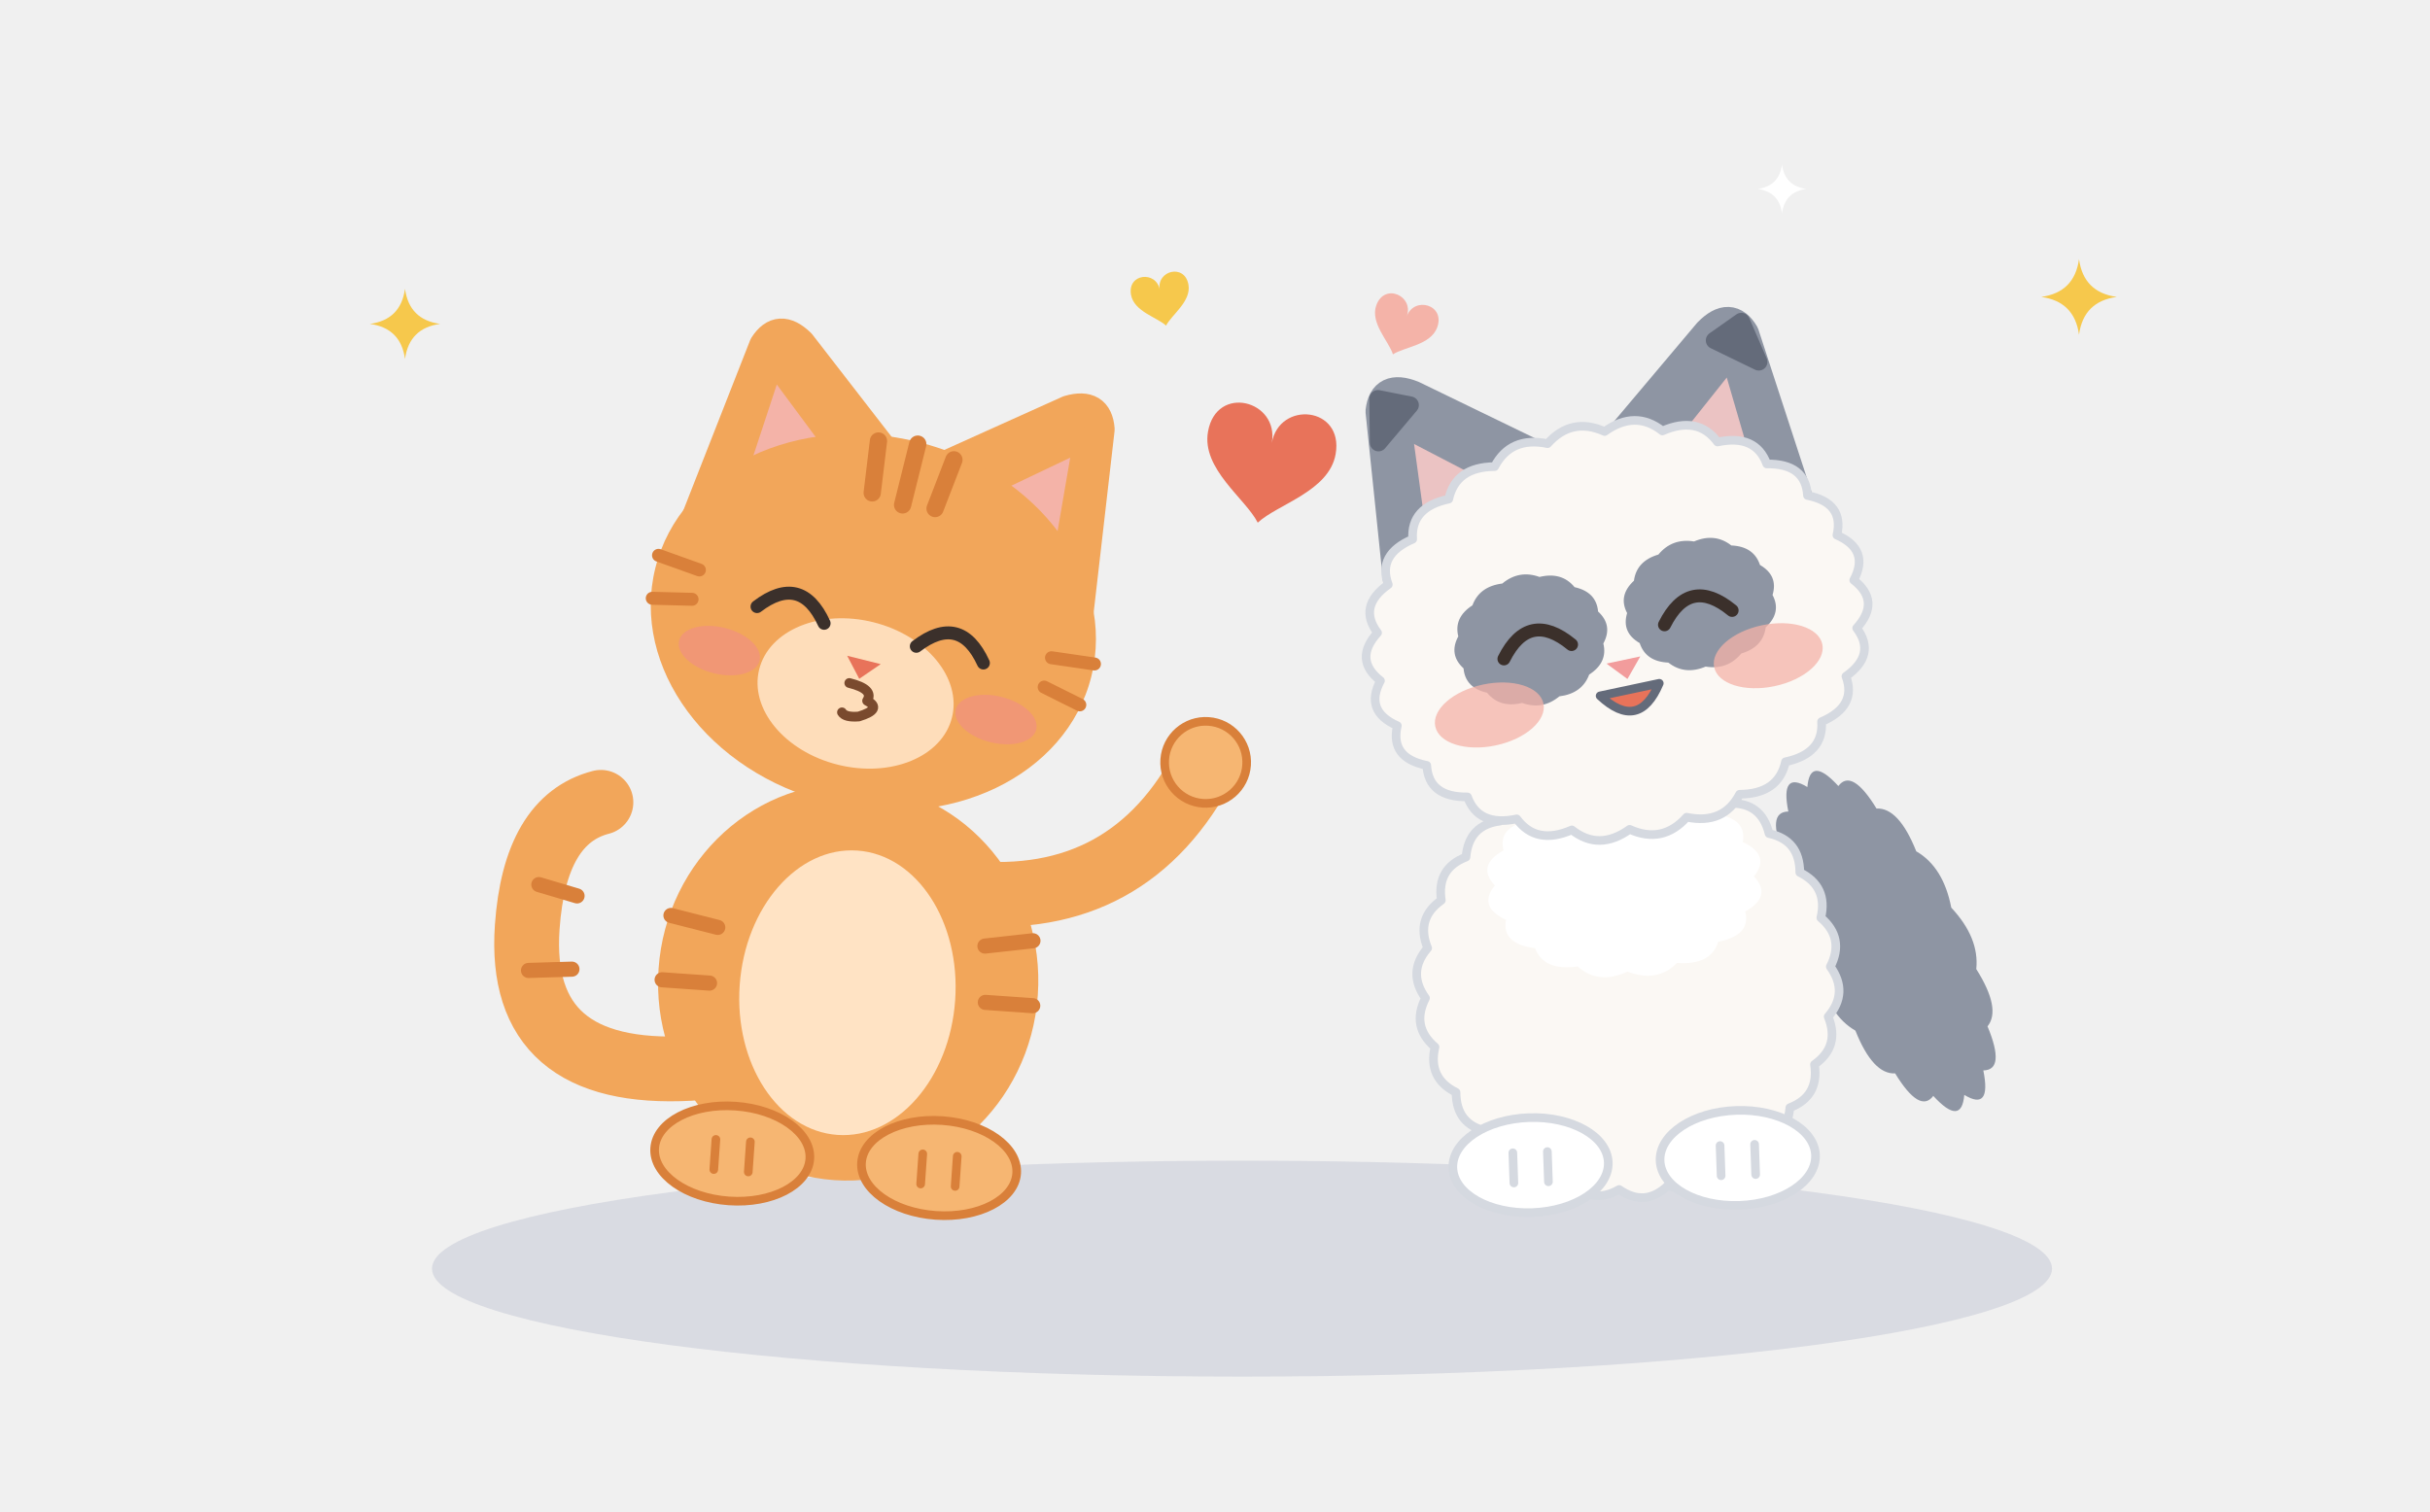
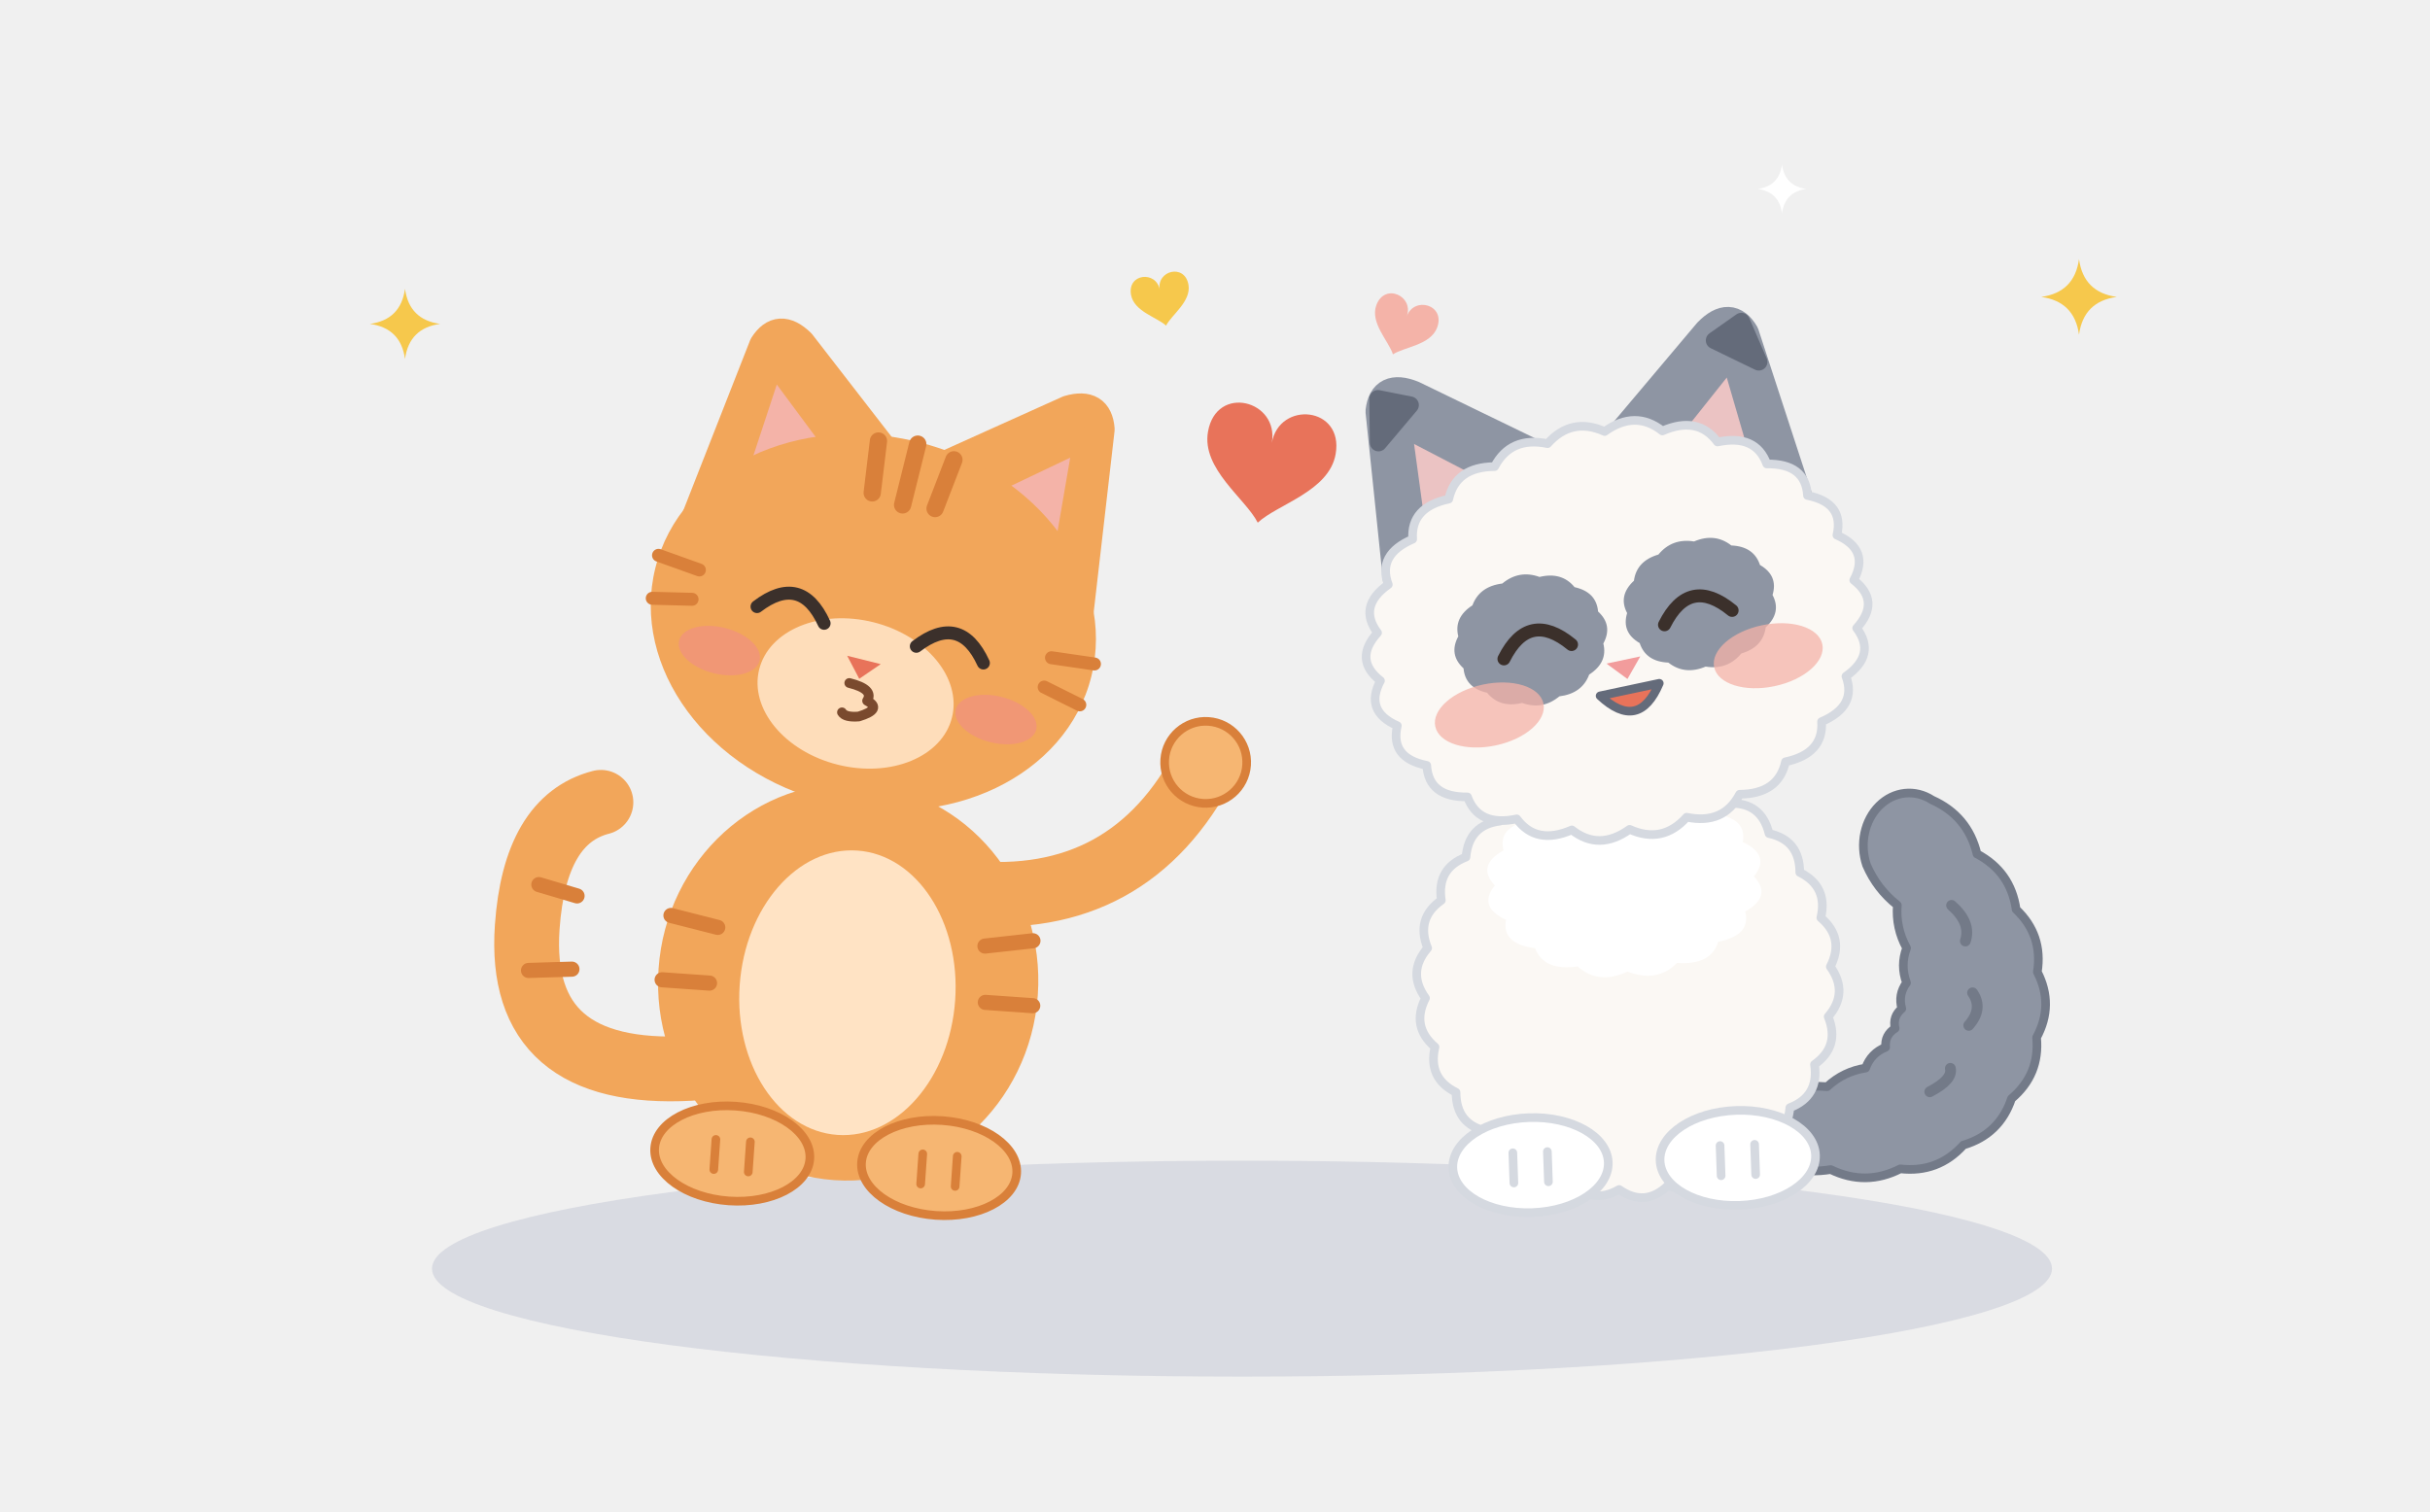
<svg xmlns="http://www.w3.org/2000/svg" width="900" height="560" viewBox="0 0 900 560">
  <ellipse cx="460" cy="470" rx="300" ry="40" fill="#2B3A75" opacity="0.12" />
  <path transform="translate(470 170) rotate(10) scale(1.0)" d="M0 -6 C0 -22 -24 -24 -24 -6 C-24 8 -6 16 0 24 C6 16 24 8 24 -6 C24 -24 0 -22 0 -6Z" fill="#E8735A" opacity="1" />
  <path transform="translate(520 120) rotate(20) scale(0.5)" d="M0 -6 C0 -22 -24 -24 -24 -6 C-24 8 -6 16 0 24 C6 16 24 8 24 -6 C24 -24 0 -22 0 -6Z" fill="#F4B3A8" opacity="1" />
  <path transform="translate(430 110) rotate(-10) scale(0.45)" d="M0 -6 C0 -22 -24 -24 -24 -6 C-24 8 -6 16 0 24 C6 16 24 8 24 -6 C24 -24 0 -22 0 -6Z" fill="#F6C84C" opacity="1" />
  <path transform="translate(150 120) scale(1.3)" d="M0 -10 Q1.2 -1.2 10 0 Q1.2 1.2 0 10 Q-1.2 1.2 -10 0 Q-1.2 -1.2 0 -10Z" fill="#F6C84C" />
  <path transform="translate(770 110) scale(1.4)" d="M0 -10 Q1.2 -1.2 10 0 Q1.2 1.2 0 10 Q-1.2 1.2 -10 0 Q-1.2 -1.2 0 -10Z" fill="#F6C84C" />
  <path transform="translate(660 70) scale(0.9)" d="M0 -10 Q1.2 -1.2 10 0 Q1.2 1.2 0 10 Q-1.2 1.2 -10 0 Q-1.2 -1.2 0 -10Z" fill="#fff" />
  <g transform="translate(600 280) scale(0.8) rotate(-2)">
    <g transform="scale(1 1)">
-       <g transform="translate(120 90) rotate(-25)">
-         <path d="M34.0 0.0 Q39.3 18.4 31.4 30.6 Q33.4 52.4 24.0 56.6 Q22.3 78.5 13.0 73.9 Q7.8 92.6 0.0 80.0 Q-7.8 92.6 -13.0 73.9 Q-22.3 78.5 -24.0 56.6 Q-33.4 52.4 -31.4 30.6 Q-39.3 18.4 -34.0 0.0 Q-39.3 -18.4 -31.4 -30.6 Q-33.4 -52.4 -24.0 -56.6 Q-22.3 -78.5 -13.0 -73.9 Q-7.8 -92.6 -0.0 -80.0 Q7.8 -92.6 13.0 -73.9 Q22.3 -78.5 24.0 -56.6 Q33.4 -52.4 31.4 -30.6 Q39.3 -18.4 34.0 0.0Z" fill="#8E95A3" />
-       </g>
+       <path d="M57.1 184.7 Q71.6 197.4 90.8 194.9 Q106.7 203.3 123.0 195.7 Q140.4 198.3 152.6 185.7 Q169.5 181.3 175.6 165.0 Q189.2 154.3 188.2 137.1 Q196.9 122.3 189.6 106.8 Q192.9 89.8 180.8 77.5 Q178.9 60.0 163.6 51.2 Q160.0 33.5 143.7 25.5 A21.4 24.6 0 0 0 112.3 54.5 Q116.7 65.8 125.9 73.6 Q124.7 84.1 129.5 93.6 Q126.2 101.5 128.9 109.7 Q124.7 115.0 126.3 121.6 Q121.8 125.1 122.9 130.6 Q117.9 133.5 118.2 139.2 Q111.3 141.7 108.6 148.5 Q98.4 149.7 90.5 156.5 Q76.4 154.9 62.9 159.3Z" fill="#8E95A3" stroke="#737A88" stroke-width="4" stroke-linejoin="round" />
+       <path d="M137.9 160.5 Q148.8 155.3 147.8 150.0" fill="none" stroke="#737A88" stroke-width="5" stroke-linecap="round" />
+       <path d="M157.0 130.4 Q164.1 122.9 159.3 115.4" fill="none" stroke="#737A88" stroke-width="5" stroke-linecap="round" />
+       <path d="M156.8 91.3 Q159.9 83.0 151.0 74.6" fill="none" stroke="#737A88" stroke-width="5" stroke-linecap="round" />
    </g>
    <path d="M92.1 124.1 Q97.2 138.0 85.0 146.0 Q86.7 160.8 72.9 165.6 Q71.1 180.4 56.6 181.7 Q51.4 195.5 37.0 193.3 Q28.6 205.5 15.2 199.7 Q4.3 209.5 -7.4 200.7 Q-20.4 207.6 -29.6 196.1 Q-43.8 199.6 -50.1 186.2 Q-64.7 186.1 -67.7 171.6 Q-81.8 168.0 -81.3 153.1 Q-94.2 146.1 -90.3 131.8 Q-101.1 121.9 -93.9 109.0 Q-102.1 96.7 -92.1 85.9 Q-97.2 72.0 -85.0 64.0 Q-86.7 49.2 -72.9 44.4 Q-71.1 29.6 -56.6 28.3 Q-51.4 14.5 -37.0 16.7 Q-28.6 4.5 -15.2 10.3 Q-4.3 0.5 7.4 9.3 Q20.4 2.4 29.6 13.9 Q43.8 10.4 50.1 23.8 Q64.7 23.9 67.7 38.4 Q81.8 42.0 81.3 56.9 Q94.2 63.9 90.3 78.2 Q101.1 88.1 93.9 101.0 Q102.1 113.3 92.1 124.1Z" fill="#FBF8F4" stroke="#D5D9E0" stroke-width="4" stroke-linejoin="round" />
    <path d="M60.0 58.0 Q68.3 67.5 55.4 74.1 Q57.9 85.1 42.4 87.7 Q38.7 98.5 23.0 96.8 Q13.6 105.8 0.0 100.0 Q-13.6 105.8 -23.0 96.8 Q-38.7 98.5 -42.4 87.7 Q-57.9 85.1 -55.4 74.1 Q-68.3 67.5 -60.0 58.0 Q-68.3 48.5 -55.4 41.9 Q-57.9 30.9 -42.4 28.3 Q-38.7 17.5 -23.0 19.2 Q-13.6 10.2 -0.0 16.0 Q13.6 10.2 23.0 19.2 Q38.7 17.5 42.4 28.3 Q57.9 30.9 55.4 41.9 Q68.3 48.5 60.0 58.0Z" fill="#FFFFFF" />
    <ellipse cx="-48" cy="188" rx="36" ry="22" fill="#FFFFFF" stroke="#D5D9E0" stroke-width="4" />
    <path d="M-56 182 L-56 196 M-40 182 L-40 196" stroke="#D5D9E0" stroke-width="4" stroke-linecap="round" />
    <ellipse cx="48" cy="188" rx="36" ry="22" fill="#FFFFFF" stroke="#D5D9E0" stroke-width="4" />
    <path d="M40 182 L40 196 M56 182 L56 196" stroke="#D5D9E0" stroke-width="4" stroke-linecap="round" />
    <g transform="translate(0 -62) rotate(-10)">
      <g transform="scale(1 1)">
        <path d="M-96 -24 L-86 -118 Q-82 -130 -70 -122 L-16 -80Z" fill="#8E95A3" stroke="#8E95A3" stroke-width="14" stroke-linejoin="round" />
        <path d="M-90 -104 L-86 -124 L-72 -118Z" fill="#646B7A" stroke="#646B7A" stroke-width="8" stroke-linejoin="round" />
        <path d="M-78 -46 L-74 -100 L-40 -72Z" fill="#EBC3C3" />
      </g>
      <g transform="scale(-1 1)">
        <path d="M-96 -24 L-86 -118 Q-82 -130 -70 -122 L-16 -80Z" fill="#8E95A3" stroke="#8E95A3" stroke-width="14" stroke-linejoin="round" />
        <path d="M-90 -104 L-86 -124 L-72 -118Z" fill="#646B7A" stroke="#646B7A" stroke-width="8" stroke-linejoin="round" />
        <path d="M-78 -46 L-74 -100 L-40 -72Z" fill="#EBC3C3" />
      </g>
      <path d="M112.0 4.0 Q122.3 16.2 108.7 26.0 Q115.2 39.9 99.2 46.8 Q101.4 61.5 83.8 65.0 Q81.7 79.7 63.6 79.7 Q57.3 93.6 39.7 90.0 Q29.5 102.3 13.5 95.3 Q-0.0 105.2 -13.5 95.3 Q-29.5 102.3 -39.7 90.0 Q-57.3 93.6 -63.6 79.7 Q-81.7 79.7 -83.8 65.0 Q-101.4 61.5 -99.2 46.8 Q-115.2 39.9 -108.7 26.0 Q-122.3 16.2 -112.0 4.0 Q-122.3 -8.2 -108.7 -18.0 Q-115.2 -31.9 -99.2 -38.8 Q-101.4 -53.5 -83.8 -57.0 Q-81.7 -71.7 -63.6 -71.7 Q-57.3 -85.6 -39.7 -82.0 Q-29.5 -94.3 -13.5 -87.3 Q-0.0 -97.2 13.5 -87.3 Q29.5 -94.3 39.7 -82.0 Q57.3 -85.6 63.6 -71.7 Q81.7 -71.7 83.8 -57.0 Q101.4 -53.5 99.2 -38.8 Q115.2 -31.9 108.7 -18.0 Q122.3 -8.2 112.0 4.0Z" fill="#FBF8F4" stroke="#D5D9E0" stroke-width="4" stroke-linejoin="round" />
      <path d="M-7.5 8.6 Q-7.2 17.6 -16.9 21.3 Q-21.9 29.2 -32.5 28.3 Q-41.5 33.0 -50.0 27.7 Q-60.6 28.0 -64.9 19.7 Q-74.3 15.4 -73.2 6.4 Q-78.7 -1.3 -72.5 -8.6 Q-72.8 -17.6 -63.1 -21.3 Q-58.1 -29.2 -47.5 -28.3 Q-38.5 -33.0 -30.0 -27.7 Q-19.4 -28.0 -15.1 -19.7 Q-5.7 -15.4 -6.8 -6.4 Q-1.3 1.3 -7.5 8.6Z" fill="#8E95A3" />
      <path d="M73.8 2.9 Q76.3 11.7 67.6 16.9 Q64.5 25.6 54.0 26.4 Q46.2 32.6 36.6 28.9 Q26.3 30.9 20.1 23.5 Q10.0 20.9 9.0 11.9 Q1.7 5.3 6.2 -2.9 Q3.7 -11.7 12.4 -16.9 Q15.5 -25.6 26.0 -26.4 Q33.8 -32.6 43.4 -28.9 Q53.7 -30.9 59.9 -23.5 Q70.0 -20.9 71.0 -11.9 Q78.3 -5.3 73.8 2.9Z" fill="#8E95A3" />
      <path d="M-54 6 Q-38 -14 -22 6" fill="none" stroke="#3B302B" stroke-width="6" stroke-linecap="round" />
      <path d="M22 6 Q38 -14 54 6" fill="none" stroke="#3B302B" stroke-width="6" stroke-linecap="round" />
      <ellipse cx="-66" cy="30" rx="25.6" ry="14.4" fill="#F4B3A8" opacity=".75" />
      <ellipse cx="66" cy="30" rx="25.6" ry="14.4" fill="#F4B3A8" opacity=".75" />
      <path d="M-8 18 L8 18 L0 27Z" fill="#F29C9C" />
      <path d="M-14 32 Q0 52 14 32Z" fill="#E8735A" stroke="#646B7A" stroke-width="4" stroke-linejoin="round" />
    </g>
  </g>
  <g transform="translate(320 280) scale(0.8) rotate(4)">
    <g transform="scale(-1 1)">
      <path d="M70 150 Q150 160 150 90 Q150 40 120 30" fill="none" stroke="#F2A65A" stroke-width="30" stroke-linecap="round" />
      <path d="M146 70 L128 74 M148 110 L128 108" stroke="#D9803A" stroke-width="7" stroke-linecap="round" />
    </g>
    <ellipse cx="0" cy="105" rx="88" ry="92" fill="#F2A65A" />
    <ellipse cx="0" cy="110" rx="50" ry="66" fill="#FFE3C4" />
    <path d="M-84 80 L-62 84 M-86 110 L-64 110 M84 80 L62 84 M86 110 L64 110" stroke="#D9803A" stroke-width="7" stroke-linecap="round" />
    <ellipse cx="-48" cy="188" rx="36" ry="22" fill="#F6B672" stroke="#D9803A" stroke-width="4" />
    <path d="M-56 182 L-56 196 M-40 182 L-40 196" stroke="#D9803A" stroke-width="4" stroke-linecap="round" />
    <ellipse cx="48" cy="188" rx="36" ry="22" fill="#F6B672" stroke="#D9803A" stroke-width="4" />
    <path d="M40 182 L40 196 M56 182 L56 196" stroke="#D9803A" stroke-width="4" stroke-linecap="round" />
    <g transform="translate(0 -62) rotate(10)">
      <g transform="scale(1 1)">
        <path d="M-92 -20 L-80 -112 Q-76 -124 -64 -117 L-12 -76Z" fill="#F2A65A" stroke="#F2A65A" stroke-width="14" stroke-linejoin="round" />
        <path d="M-74 -42 L-70 -96 L-36 -68Z" fill="#F4B3A8" />
      </g>
      <g transform="scale(-1 1)">
        <path d="M-92 -20 L-80 -112 Q-76 -124 -64 -117 L-12 -76Z" fill="#F2A65A" stroke="#F2A65A" stroke-width="14" stroke-linejoin="round" />
        <path d="M-74 -42 L-70 -96 L-36 -68Z" fill="#F4B3A8" />
      </g>
      <ellipse cx="0" cy="0" rx="104" ry="86" fill="#F2A65A" />
      <ellipse cx="0" cy="34" rx="46" ry="34" fill="#FFE3C4" opacity=".9" />
      <g stroke="#D9803A" stroke-width="8" stroke-linecap="round">
        <line x1="-18" y1="-82" x2="-15" y2="-58" />
        <line x1="0" y1="-85" x2="0" y2="-56" />
        <line x1="18" y1="-82" x2="15" y2="-58" />
      </g>
      <path d="M-104 -6 L-84 -4 M-102 14 L-84 10 M104 -6 L84 -4 M102 14 L84 10" stroke="#D9803A" stroke-width="6" stroke-linecap="round" />
      <path d="M-54 6 Q-38 -14 -22 6" fill="none" stroke="#3B302B" stroke-width="6" stroke-linecap="round" />
      <path d="M22 6 Q38 -14 54 6" fill="none" stroke="#3B302B" stroke-width="6" stroke-linecap="round" />
      <ellipse cx="-66" cy="30" rx="19.2" ry="10.8" fill="#F08A8A" opacity=".55" />
      <ellipse cx="66" cy="30" rx="19.2" ry="10.8" fill="#F08A8A" opacity=".55" />
      <path d="M-8 18 L8 18 L0 27Z" fill="#E8735A" />
      <path d="M-4 30 Q8 30 6 36 Q14 38 4 44 Q-2 46 -4 44" fill="none" stroke="#7A4A2E" stroke-width="4.5" stroke-linecap="round" stroke-linejoin="round" />
    </g>
    <path d="M52 60 Q128 62 158 -8" fill="none" stroke="#F2A65A" stroke-width="30" stroke-linecap="round" />
    <circle cx="158" cy="-8" r="19" fill="#F6B672" stroke="#D9803A" stroke-width="4" />
  </g>
</svg>
